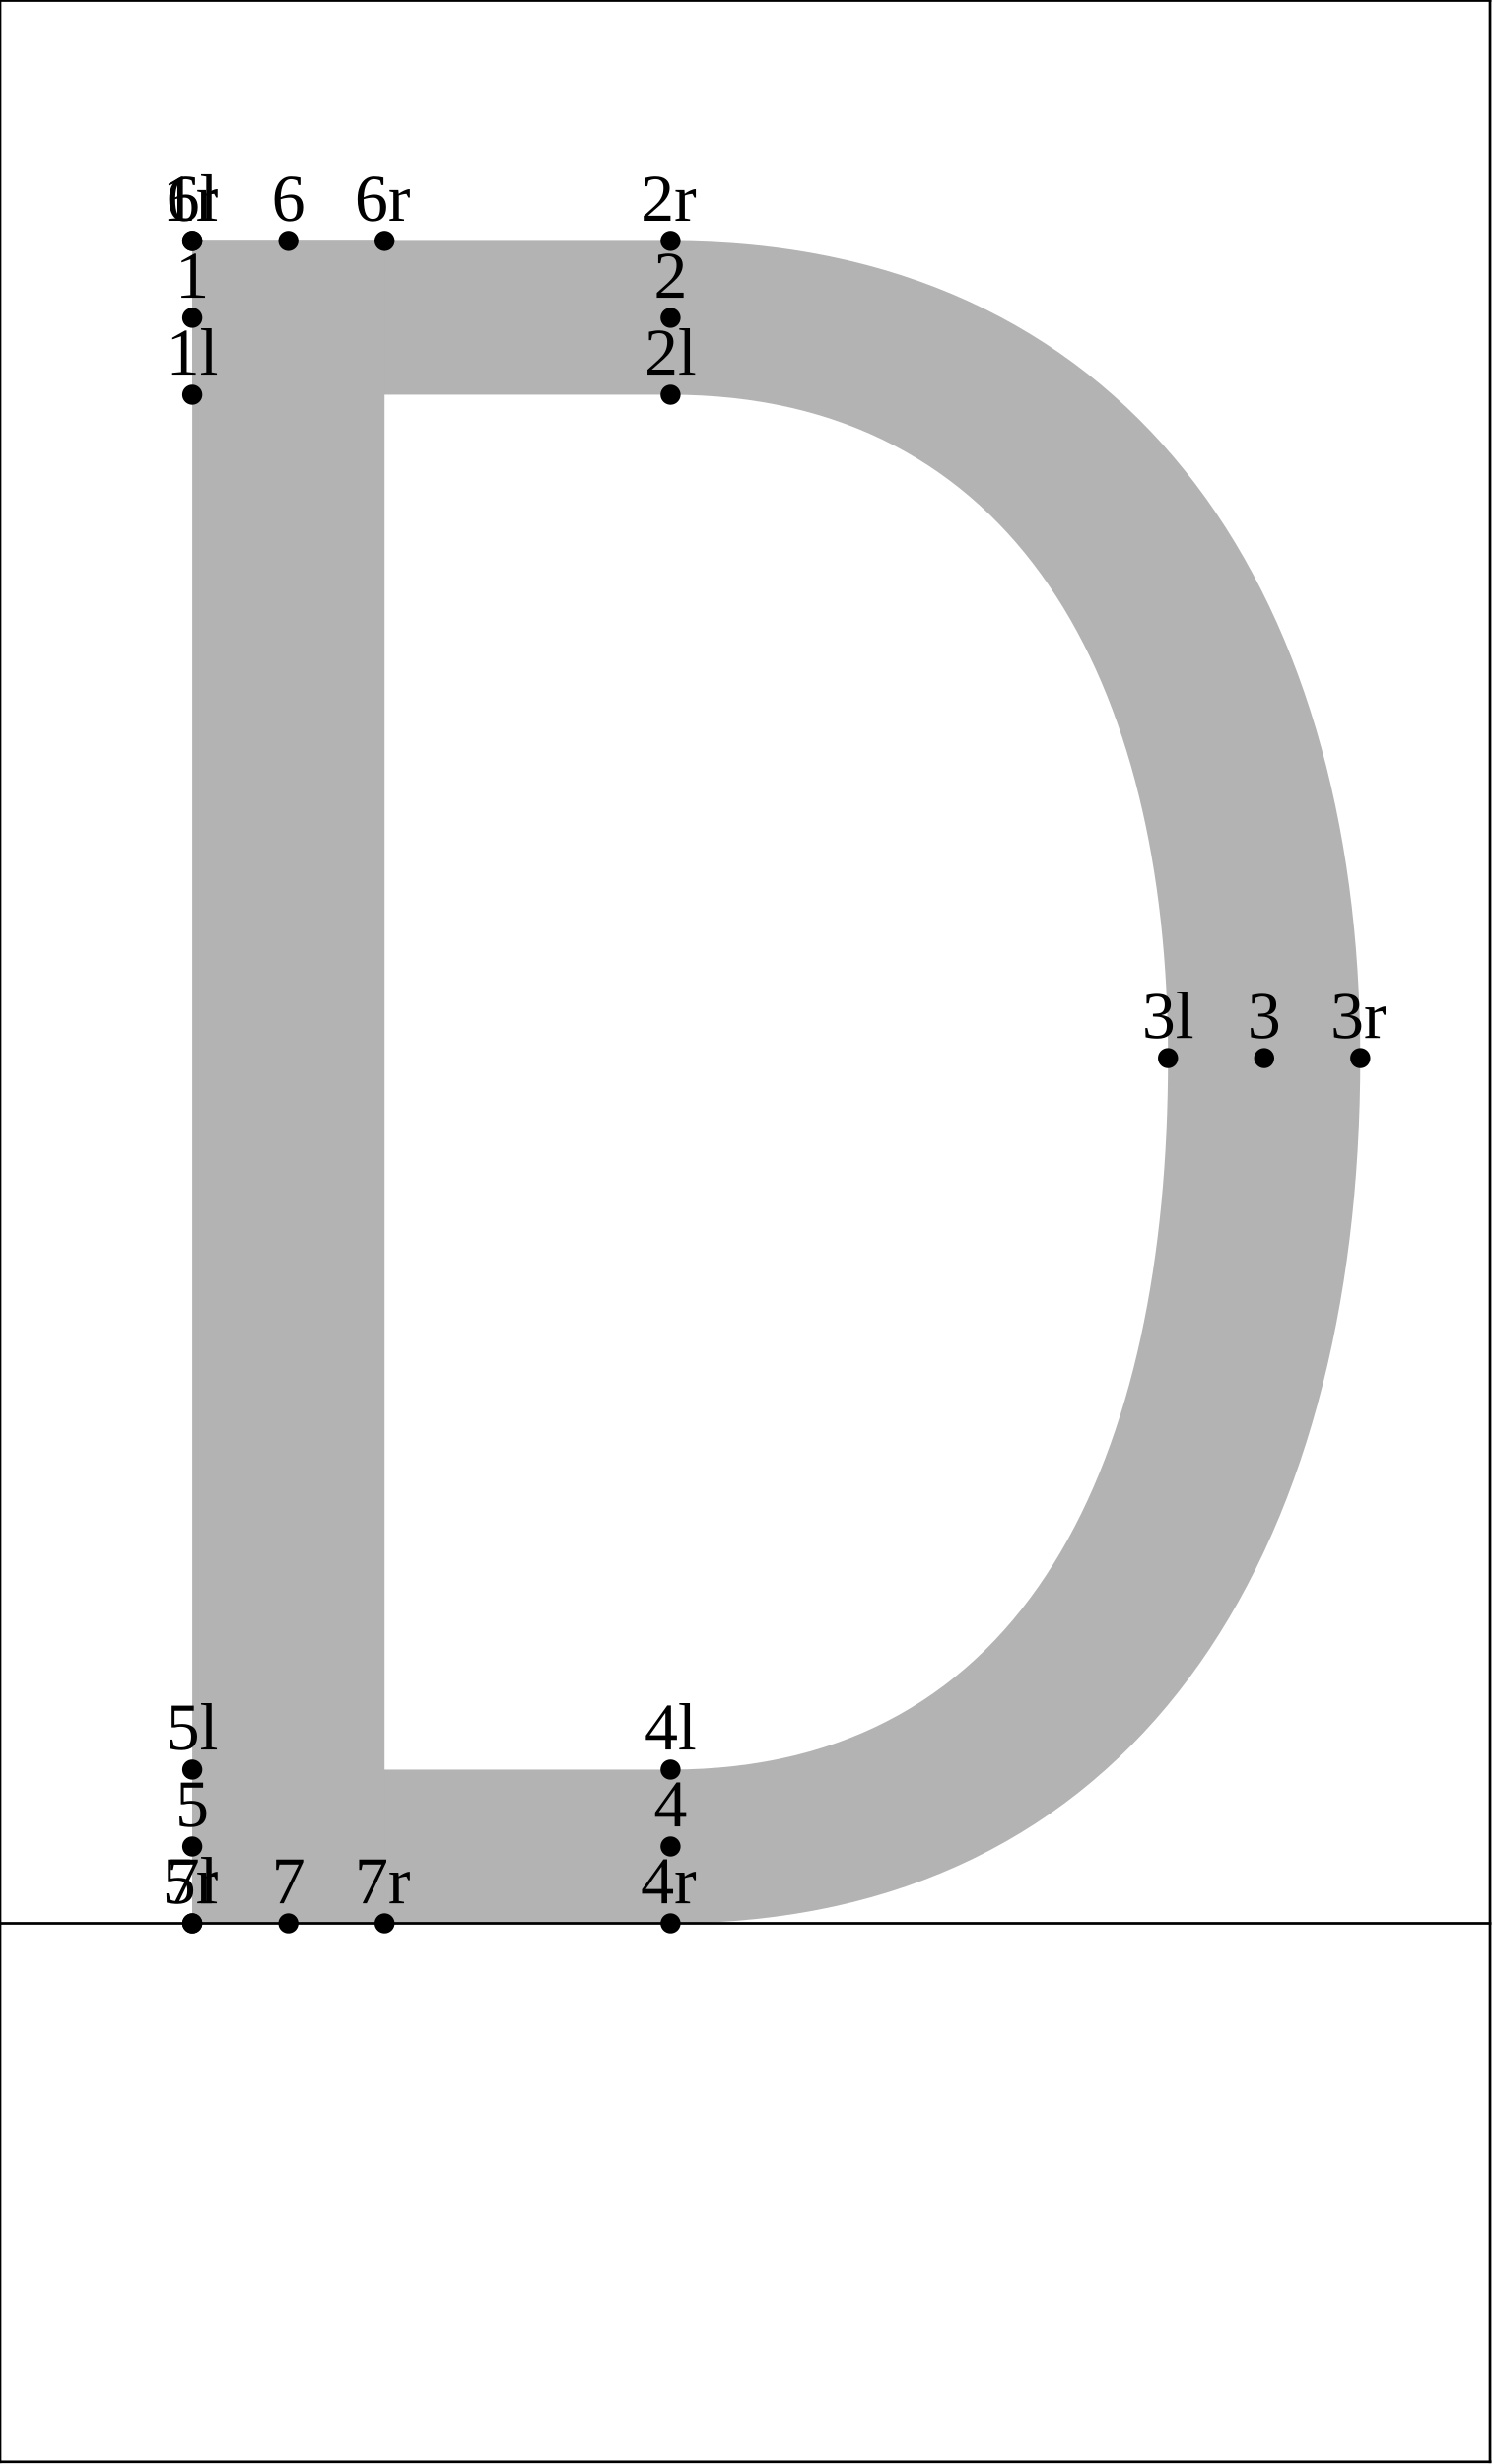
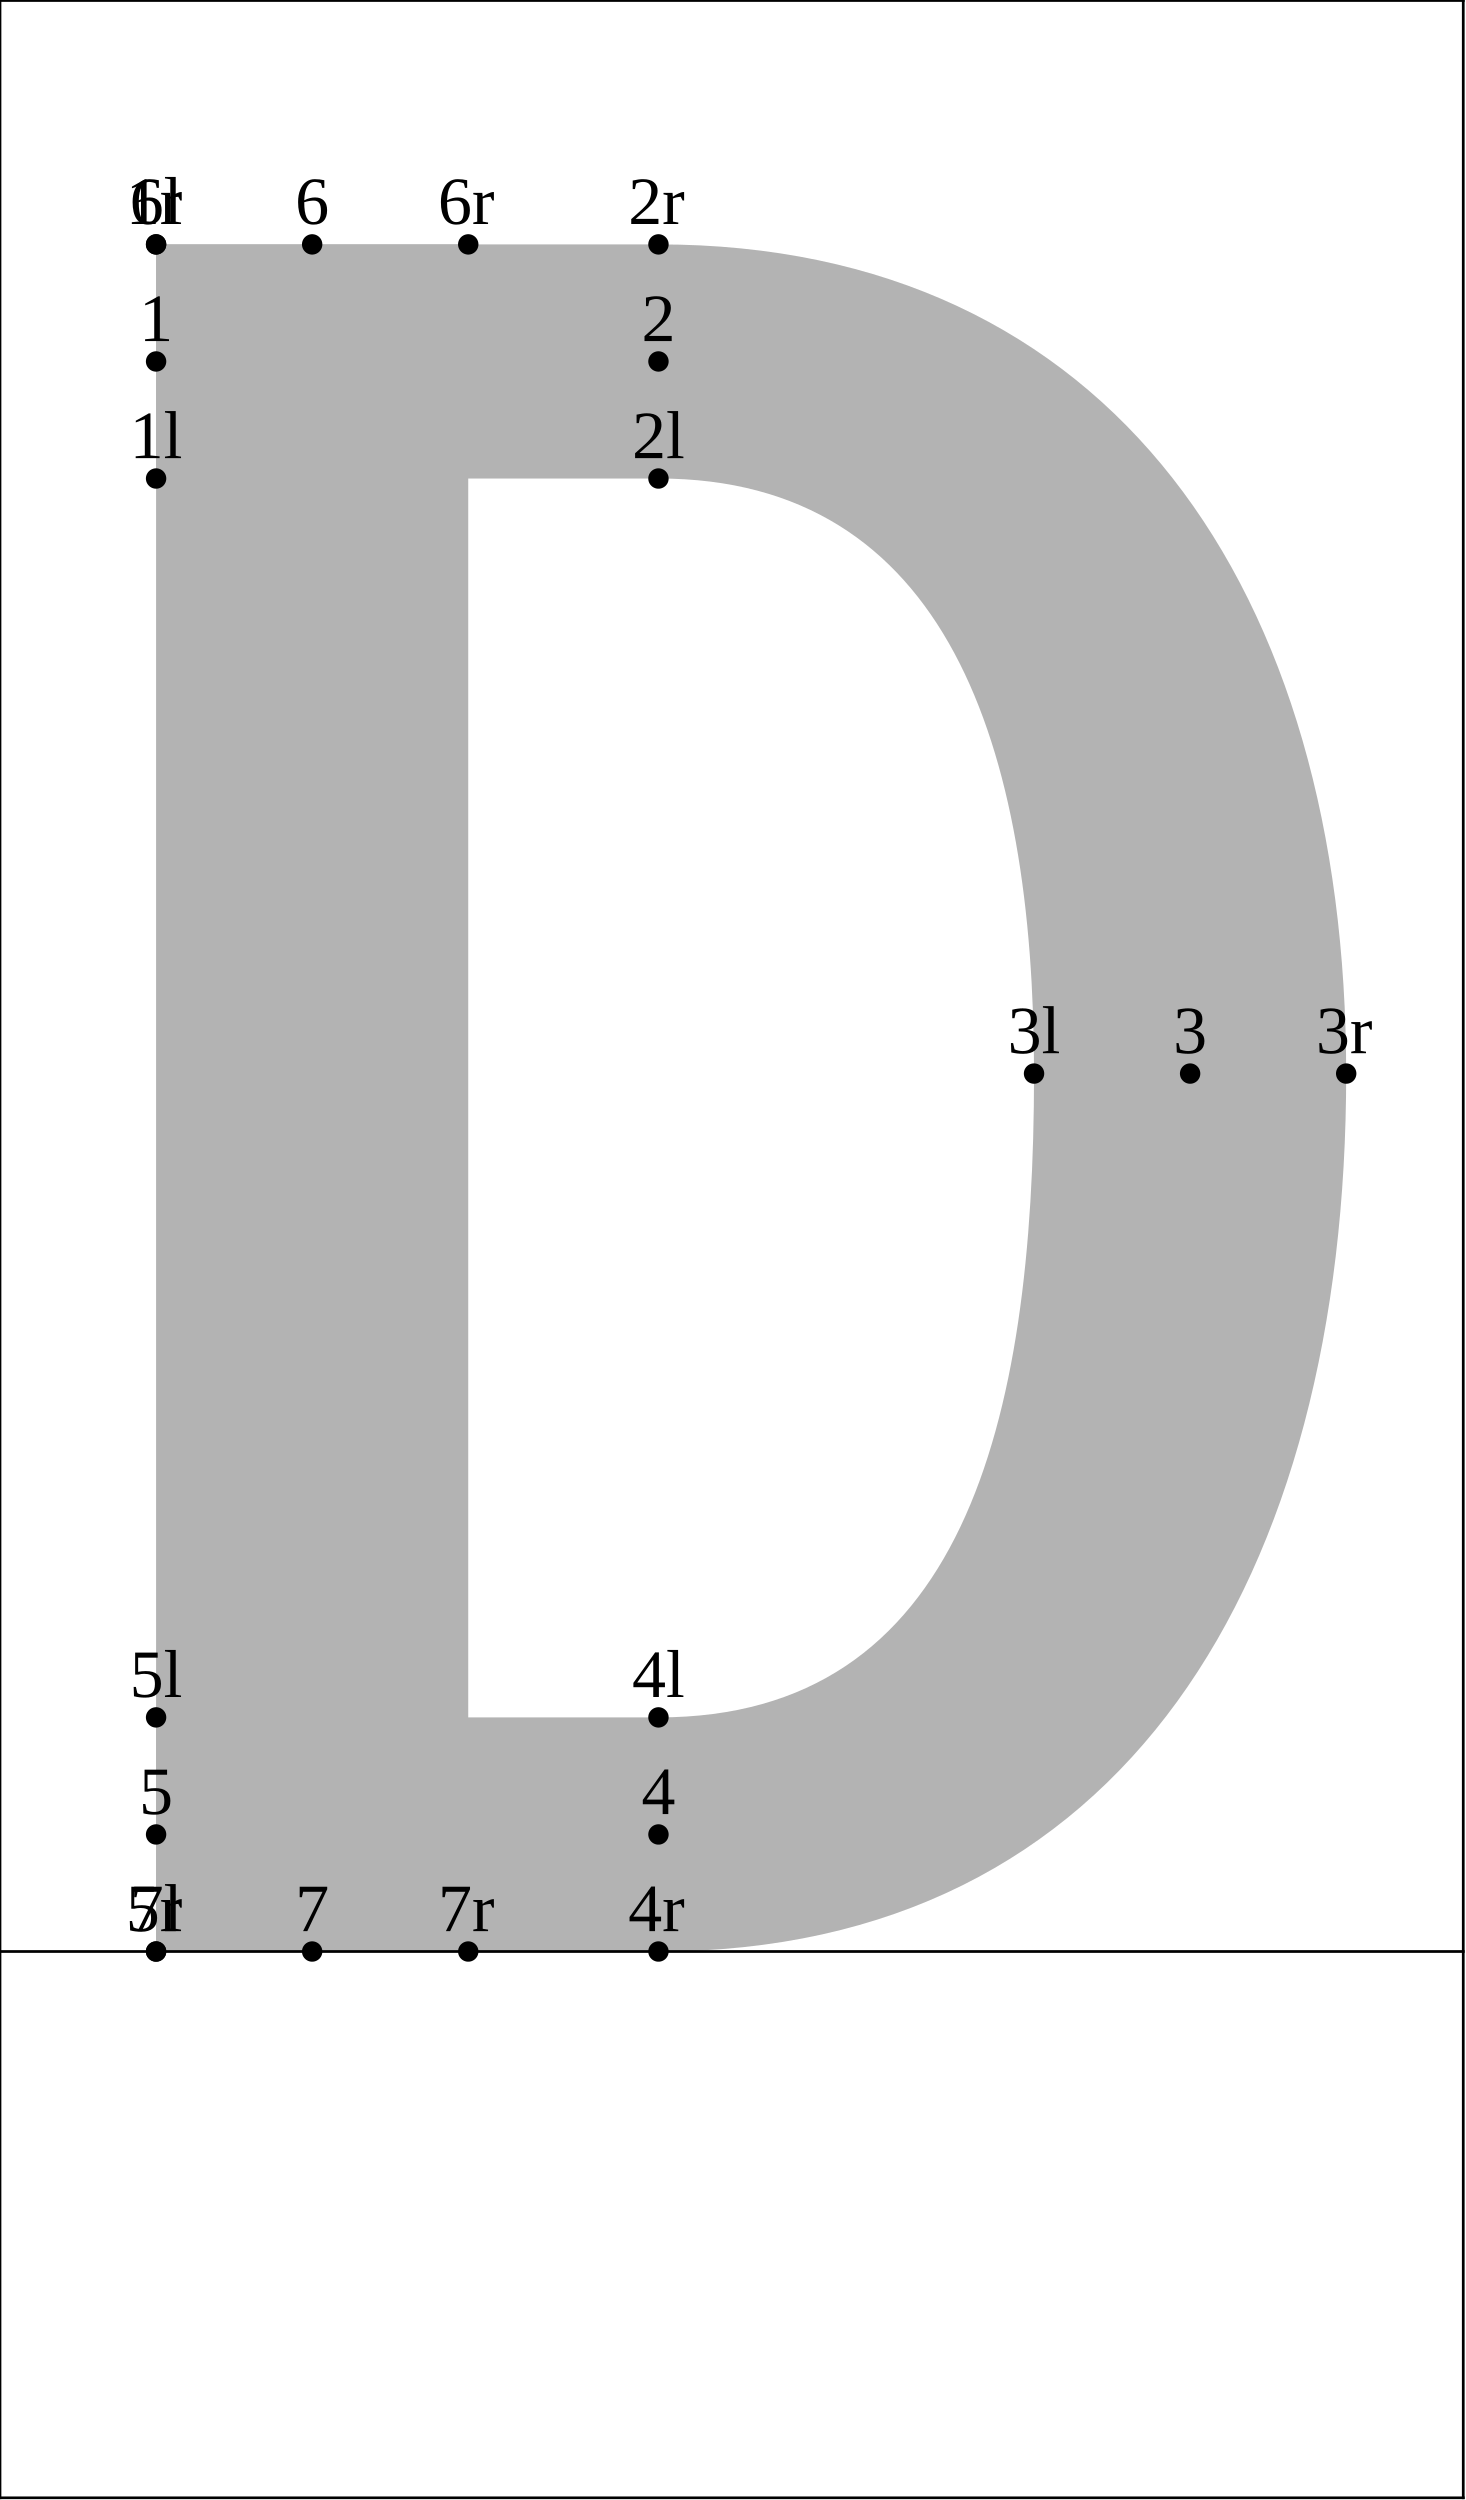
- <svg xmlns="http://www.w3.org/2000/svg" version="1.1" width="222.765" height="367.662" viewBox="0 0 222.765 367.662">
-   <path d="M28.692 58.896L100.064 58.896C151.497 58.896,174.306 101.554,174.306 157.885C174.306 217.465,153.52 264.046,100.064 264.046L28.692 264.046L28.692 287L100.064 287C169.225 287,202.998 232.343,202.998 157.885C202.998 86.601,167.441 35.942,100.064 35.942L28.692 35.942Z" style="fill: rgb(70%,70%,70%);stroke: none;" />
-   <path d="M28.692 35.942L28.692 287L57.385 287L57.385 35.942Z" style="fill: rgb(70%,70%,70%);stroke: none;" />
-   <g transform="translate(24.81805 55.8959)" style="fill: rgb(0%,0%,0%);">
+ <svg xmlns="http://www.w3.org/2000/svg" version="1.1" width="215.593" height="367.662" viewBox="0 0 215.593 367.662">
+   <path d="M22.954 70.373L96.836 70.373C139.218 70.373,152.07 109.661,152.07 157.885C152.07 209.403,141.592 252.569,96.836 252.569L22.954 252.569L22.954 287L96.836 287C165.373 287,197.977 232.05,197.977 157.885C197.977 86.908,163.557 35.942,96.836 35.942L22.954 35.942Z" style="fill: rgb(70%,70%,70%);stroke: none;" />
+   <path d="M22.954 35.942L22.954 287L68.862 287L68.862 35.942Z" style="fill: rgb(70%,70%,70%);stroke: none;" />
+   <g transform="translate(19.07947 67.37311)" style="fill: rgb(0%,0%,0%);">
    <text font-size="9.963">1l</text>
  </g>
-   <path d="M28.692 58.896l0 0" style="stroke:rgb(0%,0%,0%); stroke-width: 3;stroke-linecap: round;stroke-linejoin: round;stroke-miterlimit: 10;fill: none;" />
-   <g transform="translate(96.18941 55.8959)" style="fill: rgb(0%,0%,0%);">
+   <path d="M22.954 70.373l0 0" style="stroke:rgb(0%,0%,0%); stroke-width: 3;stroke-linecap: round;stroke-linejoin: round;stroke-miterlimit: 10;fill: none;" />
+   <g transform="translate(92.96159 67.37311)" style="fill: rgb(0%,0%,0%);">
    <text font-size="9.963">2l</text>
  </g>
-   <path d="M100.064 58.896l0 0" style="stroke:rgb(0%,0%,0%); stroke-width: 3;stroke-linecap: round;stroke-linejoin: round;stroke-miterlimit: 10;fill: none;" />
-   <g transform="translate(170.4316 154.8854)" style="fill: rgb(0%,0%,0%);">
+   <path d="M96.836 70.373l0 0" style="stroke:rgb(0%,0%,0%); stroke-width: 3;stroke-linecap: round;stroke-linejoin: round;stroke-miterlimit: 10;fill: none;" />
+   <g transform="translate(148.1952 154.8854)" style="fill: rgb(0%,0%,0%);">
    <text font-size="9.963">3l</text>
  </g>
-   <path d="M174.306 157.885l0 0" style="stroke:rgb(0%,0%,0%); stroke-width: 3;stroke-linecap: round;stroke-linejoin: round;stroke-miterlimit: 10;fill: none;" />
-   <g transform="translate(96.18941 261.0462)" style="fill: rgb(0%,0%,0%);">
+   <path d="M152.07 157.885l0 0" style="stroke:rgb(0%,0%,0%); stroke-width: 3;stroke-linecap: round;stroke-linejoin: round;stroke-miterlimit: 10;fill: none;" />
+   <g transform="translate(92.96159 249.569)" style="fill: rgb(0%,0%,0%);">
    <text font-size="9.963">4l</text>
  </g>
-   <path d="M100.064 264.046l0 0" style="stroke:rgb(0%,0%,0%); stroke-width: 3;stroke-linecap: round;stroke-linejoin: round;stroke-miterlimit: 10;fill: none;" />
-   <g transform="translate(24.81805 261.0462)" style="fill: rgb(0%,0%,0%);">
+   <path d="M96.836 252.569l0 0" style="stroke:rgb(0%,0%,0%); stroke-width: 3;stroke-linecap: round;stroke-linejoin: round;stroke-miterlimit: 10;fill: none;" />
+   <g transform="translate(19.07947 249.569)" style="fill: rgb(0%,0%,0%);">
    <text font-size="9.963">5l</text>
  </g>
-   <path d="M28.692 264.046l0 0" style="stroke:rgb(0%,0%,0%); stroke-width: 3;stroke-linecap: round;stroke-linejoin: round;stroke-miterlimit: 10;fill: none;" />
-   <g transform="translate(24.81805 32.94206)" style="fill: rgb(0%,0%,0%);">
+   <path d="M22.954 252.569l0 0" style="stroke:rgb(0%,0%,0%); stroke-width: 3;stroke-linecap: round;stroke-linejoin: round;stroke-miterlimit: 10;fill: none;" />
+   <g transform="translate(19.07947 32.94206)" style="fill: rgb(0%,0%,0%);">
    <text font-size="9.963">6l</text>
  </g>
-   <path d="M28.692 35.942l0 0" style="stroke:rgb(0%,0%,0%); stroke-width: 3;stroke-linecap: round;stroke-linejoin: round;stroke-miterlimit: 10;fill: none;" />
-   <g transform="translate(24.81805 284)" style="fill: rgb(0%,0%,0%);">
+   <path d="M22.954 35.942l0 0" style="stroke:rgb(0%,0%,0%); stroke-width: 3;stroke-linecap: round;stroke-linejoin: round;stroke-miterlimit: 10;fill: none;" />
+   <g transform="translate(19.07947 284)" style="fill: rgb(0%,0%,0%);">
    <text font-size="9.963">7l</text>
  </g>
-   <path d="M28.692 287l0 0" style="stroke:rgb(0%,0%,0%); stroke-width: 3;stroke-linecap: round;stroke-linejoin: round;stroke-miterlimit: 10;fill: none;" />
-   <g transform="translate(26.20177 44.41899)" style="fill: rgb(0%,0%,0%);">
+   <path d="M22.954 287l0 0" style="stroke:rgb(0%,0%,0%); stroke-width: 3;stroke-linecap: round;stroke-linejoin: round;stroke-miterlimit: 10;fill: none;" />
+   <g transform="translate(20.46317 50.15758)" style="fill: rgb(0%,0%,0%);">
    <text font-size="9.963">1</text>
  </g>
-   <path d="M28.692 47.419l0 0" style="stroke:rgb(0%,0%,0%); stroke-width: 3;stroke-linecap: round;stroke-linejoin: round;stroke-miterlimit: 10;fill: none;" />
-   <g transform="translate(97.57312 44.41899)" style="fill: rgb(0%,0%,0%);">
+   <path d="M22.954 53.158l0 0" style="stroke:rgb(0%,0%,0%); stroke-width: 3;stroke-linecap: round;stroke-linejoin: round;stroke-miterlimit: 10;fill: none;" />
+   <g transform="translate(94.34529 50.15758)" style="fill: rgb(0%,0%,0%);">
    <text font-size="9.963">2</text>
  </g>
-   <path d="M100.064 47.419l0 0" style="stroke:rgb(0%,0%,0%); stroke-width: 3;stroke-linecap: round;stroke-linejoin: round;stroke-miterlimit: 10;fill: none;" />
-   <g transform="translate(186.1615 154.8854)" style="fill: rgb(0%,0%,0%);">
+   <path d="M96.836 53.158l0 0" style="stroke:rgb(0%,0%,0%); stroke-width: 3;stroke-linecap: round;stroke-linejoin: round;stroke-miterlimit: 10;fill: none;" />
+   <g transform="translate(172.5327 154.8854)" style="fill: rgb(0%,0%,0%);">
    <text font-size="9.963">3</text>
  </g>
-   <path d="M188.652 157.885l0 0" style="stroke:rgb(0%,0%,0%); stroke-width: 3;stroke-linecap: round;stroke-linejoin: round;stroke-miterlimit: 10;fill: none;" />
-   <g transform="translate(97.57312 272.5231)" style="fill: rgb(0%,0%,0%);">
+   <path d="M175.023 157.885l0 0" style="stroke:rgb(0%,0%,0%); stroke-width: 3;stroke-linecap: round;stroke-linejoin: round;stroke-miterlimit: 10;fill: none;" />
+   <g transform="translate(94.34529 266.7845)" style="fill: rgb(0%,0%,0%);">
    <text font-size="9.963">4</text>
  </g>
-   <path d="M100.064 275.523l0 0" style="stroke:rgb(0%,0%,0%); stroke-width: 3;stroke-linecap: round;stroke-linejoin: round;stroke-miterlimit: 10;fill: none;" />
-   <g transform="translate(26.20177 272.5231)" style="fill: rgb(0%,0%,0%);">
+   <path d="M96.836 269.784l0 0" style="stroke:rgb(0%,0%,0%); stroke-width: 3;stroke-linecap: round;stroke-linejoin: round;stroke-miterlimit: 10;fill: none;" />
+   <g transform="translate(20.46317 266.7845)" style="fill: rgb(0%,0%,0%);">
    <text font-size="9.963">5</text>
  </g>
-   <path d="M28.692 275.523l0 0" style="stroke:rgb(0%,0%,0%); stroke-width: 3;stroke-linecap: round;stroke-linejoin: round;stroke-miterlimit: 10;fill: none;" />
-   <g transform="translate(40.54797 32.94206)" style="fill: rgb(0%,0%,0%);">
+   <path d="M22.954 269.784l0 0" style="stroke:rgb(0%,0%,0%); stroke-width: 3;stroke-linecap: round;stroke-linejoin: round;stroke-miterlimit: 10;fill: none;" />
+   <g transform="translate(43.41701 32.94206)" style="fill: rgb(0%,0%,0%);">
    <text font-size="9.963">6</text>
  </g>
-   <path d="M43.039 35.942l0 0" style="stroke:rgb(0%,0%,0%); stroke-width: 3;stroke-linecap: round;stroke-linejoin: round;stroke-miterlimit: 10;fill: none;" />
-   <g transform="translate(40.54797 284)" style="fill: rgb(0%,0%,0%);">
+   <path d="M45.908 35.942l0 0" style="stroke:rgb(0%,0%,0%); stroke-width: 3;stroke-linecap: round;stroke-linejoin: round;stroke-miterlimit: 10;fill: none;" />
+   <g transform="translate(43.41701 284)" style="fill: rgb(0%,0%,0%);">
    <text font-size="9.963">7</text>
  </g>
-   <path d="M43.039 287l0 0" style="stroke:rgb(0%,0%,0%); stroke-width: 3;stroke-linecap: round;stroke-linejoin: round;stroke-miterlimit: 10;fill: none;" />
-   <g transform="translate(24.25073 32.94206)" style="fill: rgb(0%,0%,0%);">
+   <path d="M45.908 287l0 0" style="stroke:rgb(0%,0%,0%); stroke-width: 3;stroke-linecap: round;stroke-linejoin: round;stroke-miterlimit: 10;fill: none;" />
+   <g transform="translate(18.51213 32.94206)" style="fill: rgb(0%,0%,0%);">
    <text font-size="9.963">1r</text>
  </g>
-   <path d="M28.692 35.942l0 0" style="stroke:rgb(0%,0%,0%); stroke-width: 3;stroke-linecap: round;stroke-linejoin: round;stroke-miterlimit: 10;fill: none;" />
-   <g transform="translate(95.62209 32.94206)" style="fill: rgb(0%,0%,0%);">
+   <path d="M22.954 35.942l0 0" style="stroke:rgb(0%,0%,0%); stroke-width: 3;stroke-linecap: round;stroke-linejoin: round;stroke-miterlimit: 10;fill: none;" />
+   <g transform="translate(92.39426 32.94206)" style="fill: rgb(0%,0%,0%);">
    <text font-size="9.963">2r</text>
  </g>
-   <path d="M100.064 35.942l0 0" style="stroke:rgb(0%,0%,0%); stroke-width: 3;stroke-linecap: round;stroke-linejoin: round;stroke-miterlimit: 10;fill: none;" />
-   <g transform="translate(198.5567 154.8854)" style="fill: rgb(0%,0%,0%);">
+   <path d="M96.836 35.942l0 0" style="stroke:rgb(0%,0%,0%); stroke-width: 3;stroke-linecap: round;stroke-linejoin: round;stroke-miterlimit: 10;fill: none;" />
+   <g transform="translate(193.5356 154.8854)" style="fill: rgb(0%,0%,0%);">
    <text font-size="9.963">3r</text>
  </g>
-   <path d="M202.998 157.885l0 0" style="stroke:rgb(0%,0%,0%); stroke-width: 3;stroke-linecap: round;stroke-linejoin: round;stroke-miterlimit: 10;fill: none;" />
-   <g transform="translate(95.62209 284)" style="fill: rgb(0%,0%,0%);">
+   <path d="M197.977 157.885l0 0" style="stroke:rgb(0%,0%,0%); stroke-width: 3;stroke-linecap: round;stroke-linejoin: round;stroke-miterlimit: 10;fill: none;" />
+   <g transform="translate(92.39426 284)" style="fill: rgb(0%,0%,0%);">
    <text font-size="9.963">4r</text>
  </g>
-   <path d="M100.064 287l0 0" style="stroke:rgb(0%,0%,0%); stroke-width: 3;stroke-linecap: round;stroke-linejoin: round;stroke-miterlimit: 10;fill: none;" />
-   <g transform="translate(24.25073 284)" style="fill: rgb(0%,0%,0%);">
+   <path d="M96.836 287l0 0" style="stroke:rgb(0%,0%,0%); stroke-width: 3;stroke-linecap: round;stroke-linejoin: round;stroke-miterlimit: 10;fill: none;" />
+   <g transform="translate(18.51213 284)" style="fill: rgb(0%,0%,0%);">
    <text font-size="9.963">5r</text>
  </g>
-   <path d="M28.692 287l0 0" style="stroke:rgb(0%,0%,0%); stroke-width: 3;stroke-linecap: round;stroke-linejoin: round;stroke-miterlimit: 10;fill: none;" />
-   <g transform="translate(52.94318 32.94206)" style="fill: rgb(0%,0%,0%);">
+   <path d="M22.954 287l0 0" style="stroke:rgb(0%,0%,0%); stroke-width: 3;stroke-linecap: round;stroke-linejoin: round;stroke-miterlimit: 10;fill: none;" />
+   <g transform="translate(64.41983 32.94206)" style="fill: rgb(0%,0%,0%);">
    <text font-size="9.963">6r</text>
  </g>
-   <path d="M57.385 35.942l0 0" style="stroke:rgb(0%,0%,0%); stroke-width: 3;stroke-linecap: round;stroke-linejoin: round;stroke-miterlimit: 10;fill: none;" />
-   <g transform="translate(52.94318 284)" style="fill: rgb(0%,0%,0%);">
+   <path d="M68.862 35.942l0 0" style="stroke:rgb(0%,0%,0%); stroke-width: 3;stroke-linecap: round;stroke-linejoin: round;stroke-miterlimit: 10;fill: none;" />
+   <g transform="translate(64.41983 284)" style="fill: rgb(0%,0%,0%);">
    <text font-size="9.963">7r</text>
  </g>
-   <path d="M57.385 287l0 0" style="stroke:rgb(0%,0%,0%); stroke-width: 3;stroke-linecap: round;stroke-linejoin: round;stroke-miterlimit: 10;fill: none;" />
-   <path d="M0 287L222.365 287" style="stroke:rgb(0%,0%,0%); stroke-width: 0.4;stroke-linecap: square;stroke-linejoin: round;stroke-miterlimit: 10;fill: none;" />
-   <path d="M0 0.077L222.365 0.077" style="stroke:rgb(0%,0%,0%); stroke-width: 0.4;stroke-linecap: square;stroke-linejoin: round;stroke-miterlimit: 10;fill: none;" />
-   <path d="M0 367.339L222.365 367.339" style="stroke:rgb(0%,0%,0%); stroke-width: 0.4;stroke-linecap: square;stroke-linejoin: round;stroke-miterlimit: 10;fill: none;" />
+   <path d="M68.862 287l0 0" style="stroke:rgb(0%,0%,0%); stroke-width: 3;stroke-linecap: round;stroke-linejoin: round;stroke-miterlimit: 10;fill: none;" />
+   <path d="M0 287L215.193 287" style="stroke:rgb(0%,0%,0%); stroke-width: 0.4;stroke-linecap: square;stroke-linejoin: round;stroke-miterlimit: 10;fill: none;" />
+   <path d="M0 0.077L215.193 0.077" style="stroke:rgb(0%,0%,0%); stroke-width: 0.4;stroke-linecap: square;stroke-linejoin: round;stroke-miterlimit: 10;fill: none;" />
+   <path d="M0 367.339L215.193 367.339" style="stroke:rgb(0%,0%,0%); stroke-width: 0.4;stroke-linecap: square;stroke-linejoin: round;stroke-miterlimit: 10;fill: none;" />
  <path d="M0 367.339L0 0.077" style="stroke:rgb(0%,0%,0%); stroke-width: 0.4;stroke-linecap: square;stroke-linejoin: round;stroke-miterlimit: 10;fill: none;" />
-   <path d="M222.365 367.339L222.365 0.077" style="stroke:rgb(0%,0%,0%); stroke-width: 0.4;stroke-linecap: square;stroke-linejoin: round;stroke-miterlimit: 10;fill: none;" />
+   <path d="M215.193 367.339L215.193 0.077" style="stroke:rgb(0%,0%,0%); stroke-width: 0.4;stroke-linecap: square;stroke-linejoin: round;stroke-miterlimit: 10;fill: none;" />
</svg>
